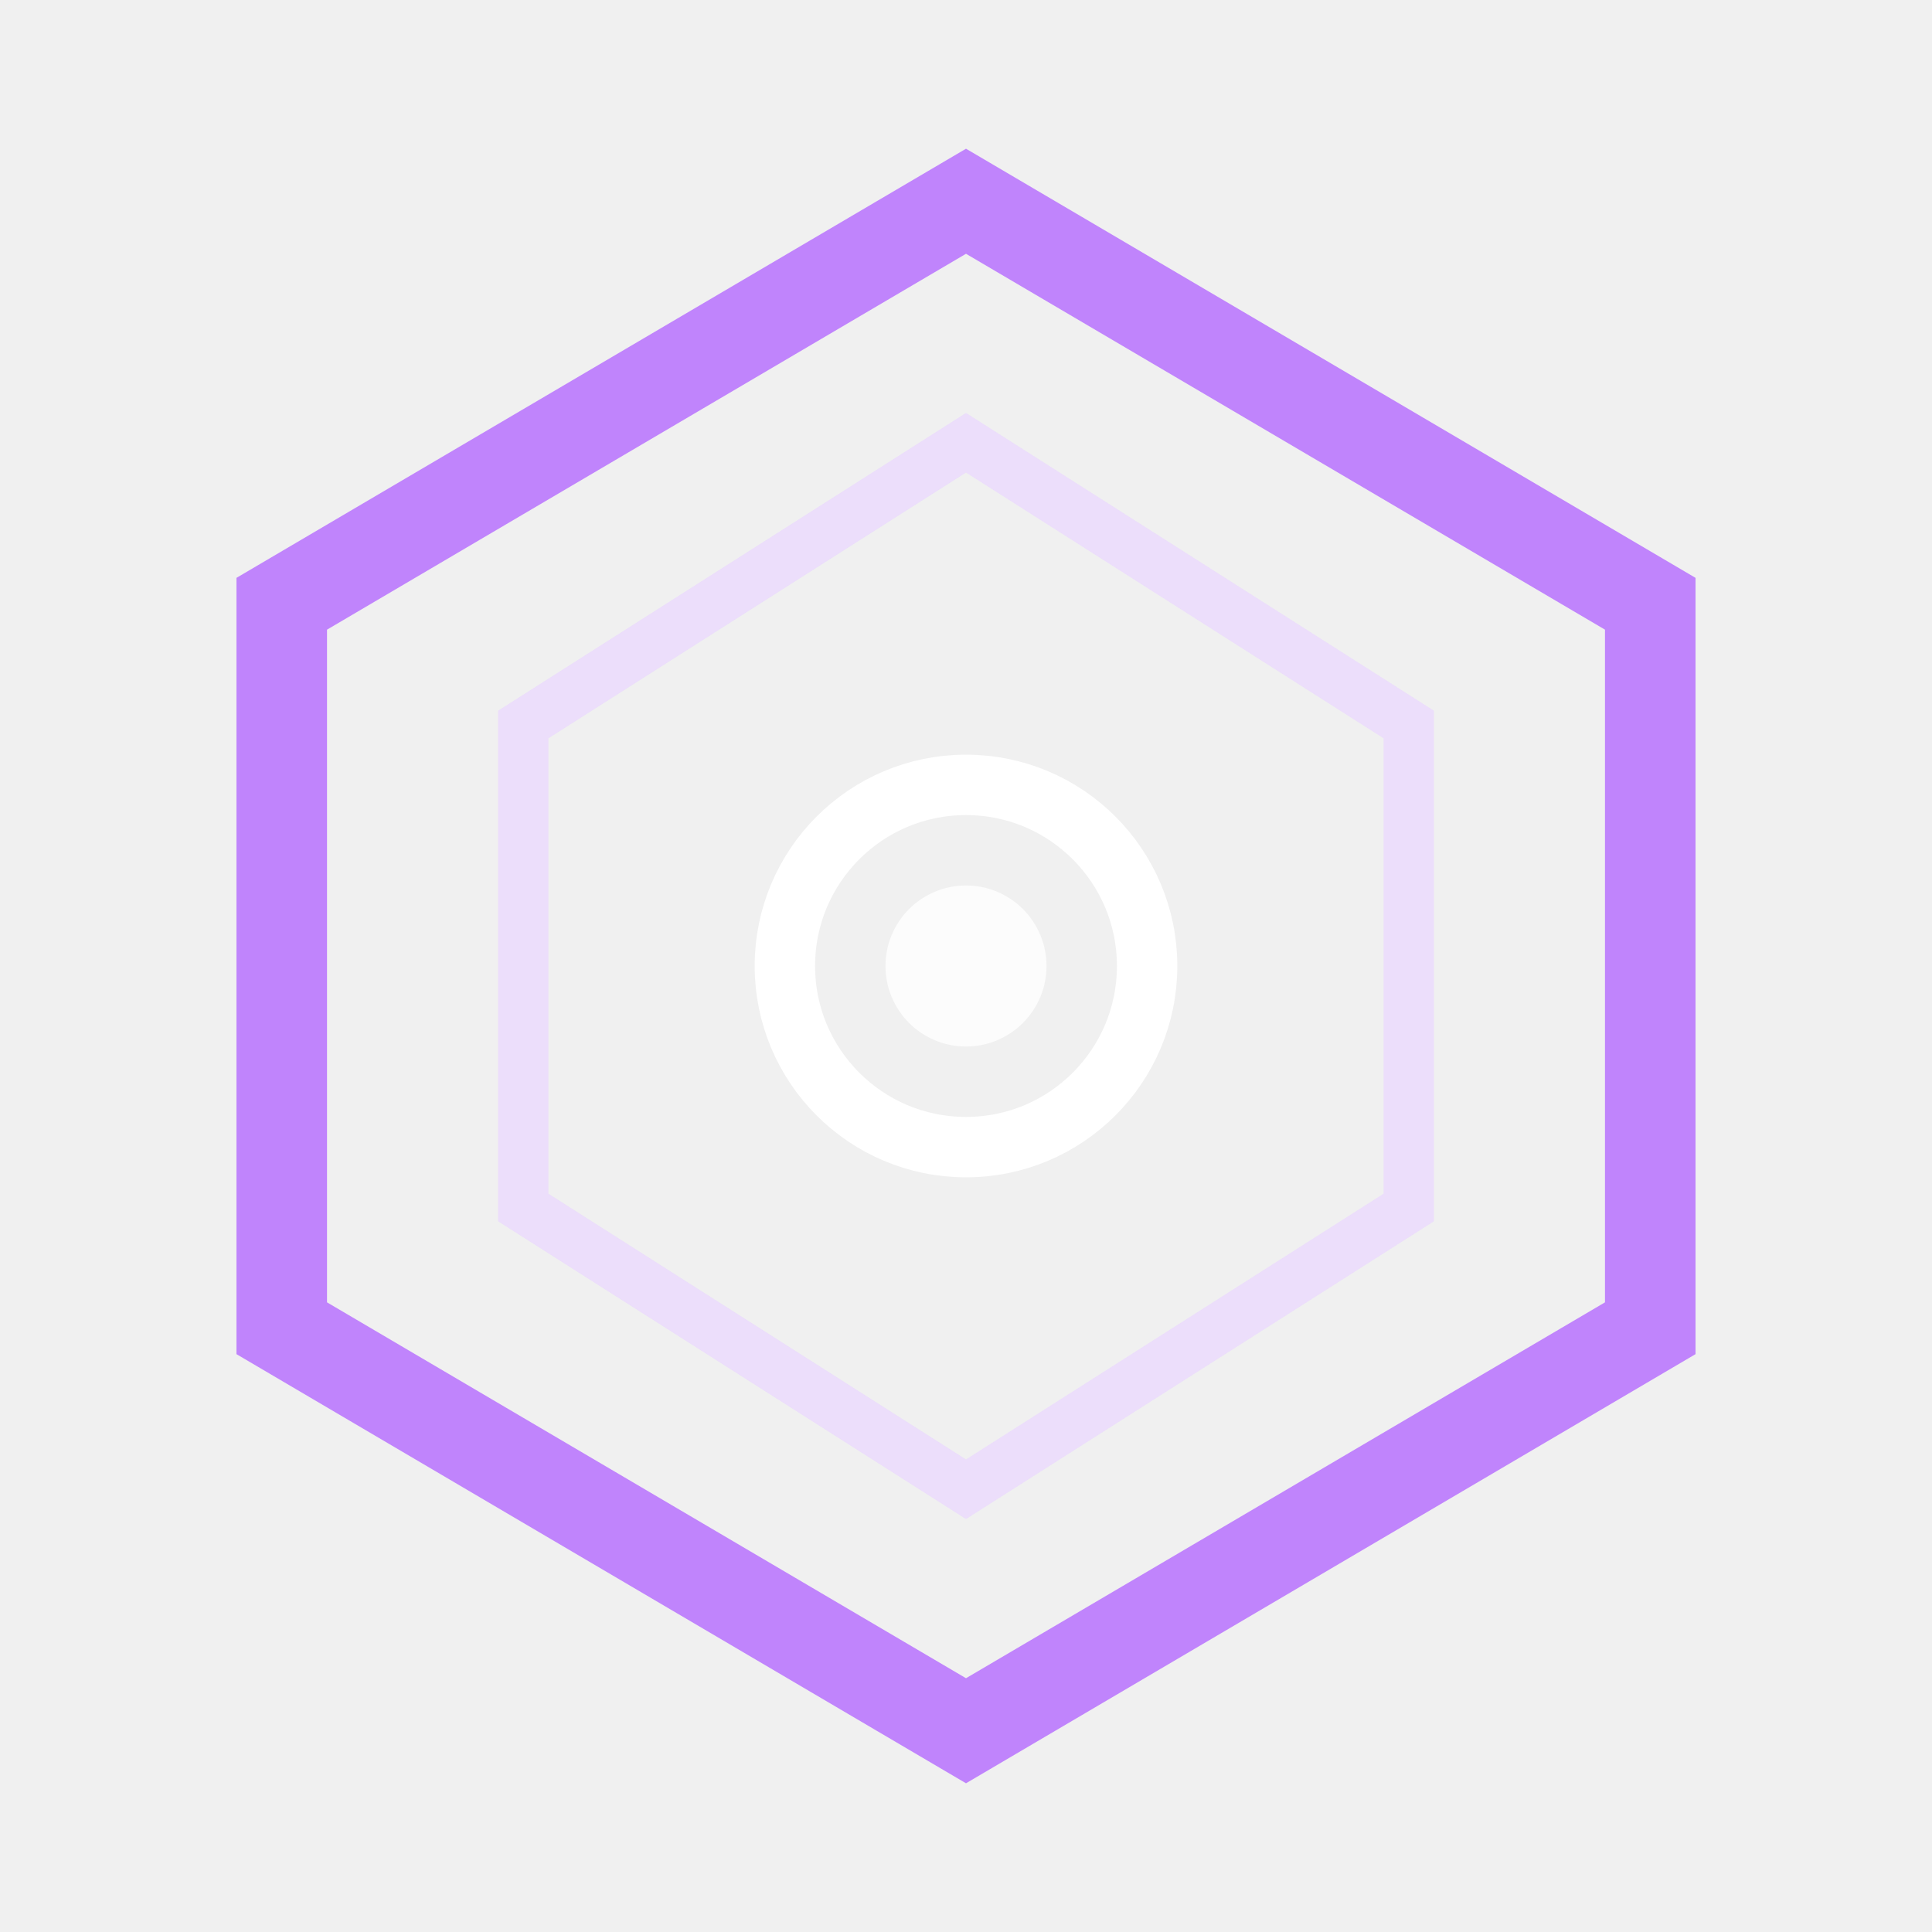
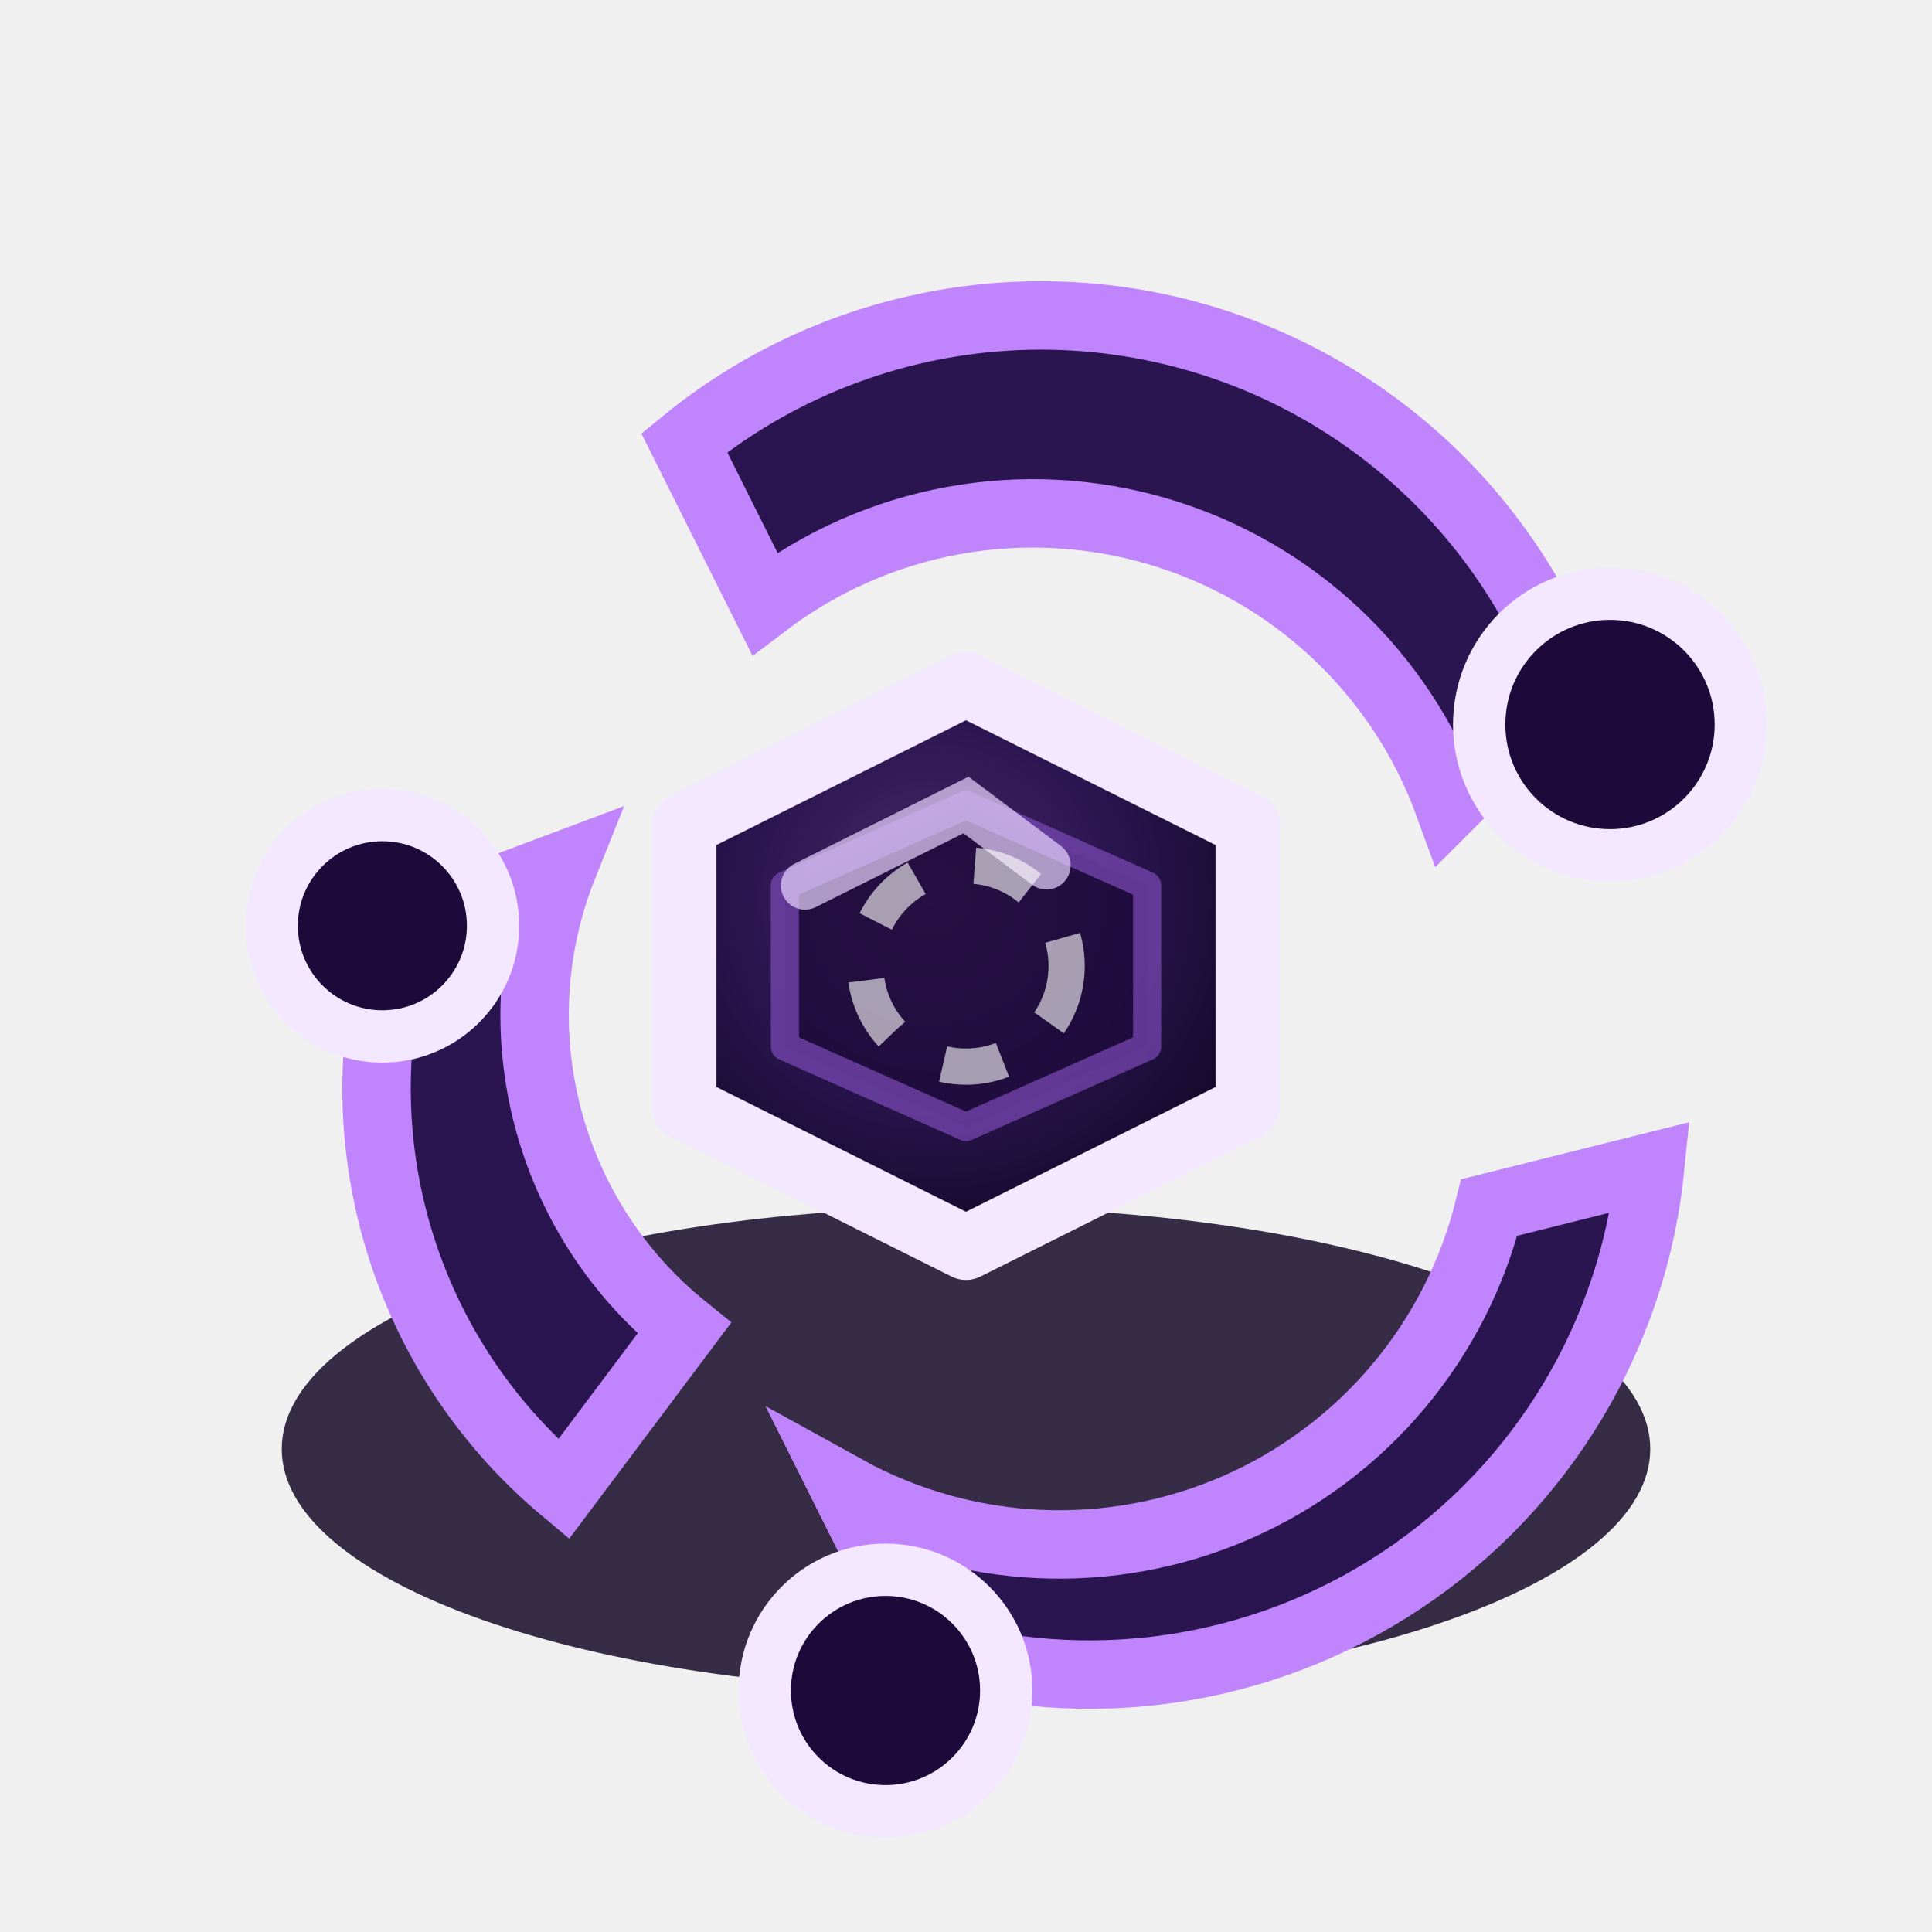
<svg xmlns="http://www.w3.org/2000/svg" viewBox="0 0 96 96">
-   <polygon points="48,10 82,30 82,66 48,86 14,66 14,30" fill="none" stroke="#c084fc" stroke-width="4.5" />
-   <polygon points="48,22 70,36 70,60 48,74 26,60 26,36" fill="none" stroke="#e9d5ff" stroke-width="2.5" opacity=".7" />
-   <circle cx="48" cy="48" r="9" fill="none" stroke="#ffffff" stroke-width="3" />
-   <circle cx="48" cy="48" r="4" fill="#ffffff" opacity=".8" />
+   <defs>
+     <radialGradient id="monoCore" cx="44%" cy="38%" r="60%">
+       <stop offset="0%" stop-color="#4a2a6b" />
+       <stop offset="55%" stop-color="#2b1550" />
+       <stop offset="100%" stop-color="#150a2c" />
+     </radialGradient>
+   </defs>
+   <ellipse cx="48" cy="72" rx="34" ry="12" fill="#160a28" fill-opacity=".85" />
+   <g fill="#2b1550" stroke="#c084fc" stroke-width="3.4" stroke-linecap="round">
+     <path d="M34 22 A28 28 0 0 1 78 34 L72 40 A22 22 0 0 0 38 30 Z" />
+     <path d="M82 58 A28 28 0 0 1 46 82 L42 74 A22 22 0 0 0 74 60 Z" />
+     <path d="M28 74 A26 26 0 0 1 20 46 L28 43 A20 20 0 0 0 34 66 Z" />
+   </g>
+   <g fill="#1e0a3a" stroke="#f3e8ff" stroke-width="2.6">
+     <circle cx="80" cy="36" r="6.5" />
+     <circle cx="44" cy="84" r="6" />
+     <circle cx="19" cy="46" r="5.5" />
+   </g>
+   <polygon points="48,34 62,41 62,55 48,62 34,55 34,41" fill="url(#monoCore)" stroke="#f3e8ff" stroke-width="3.2" stroke-linejoin="round" />
+   <polygon points="48,40 57,44 57,52 48,56 39,52 39,44" fill="#1e0a3a" fill-opacity=".8" stroke="#7c4bb8" stroke-width="1.4" stroke-opacity=".7" stroke-linejoin="round" />
+   <path d="M40 44 L48 40 L52 43" fill="none" stroke="#e9d5ff" stroke-width="2.4" stroke-opacity=".7" stroke-linecap="round" />
+   <circle cx="48" cy="48" r="5" fill="none" stroke="#ffffff" stroke-width="1.8" stroke-opacity=".6" stroke-dasharray="3 3" />
</svg>
